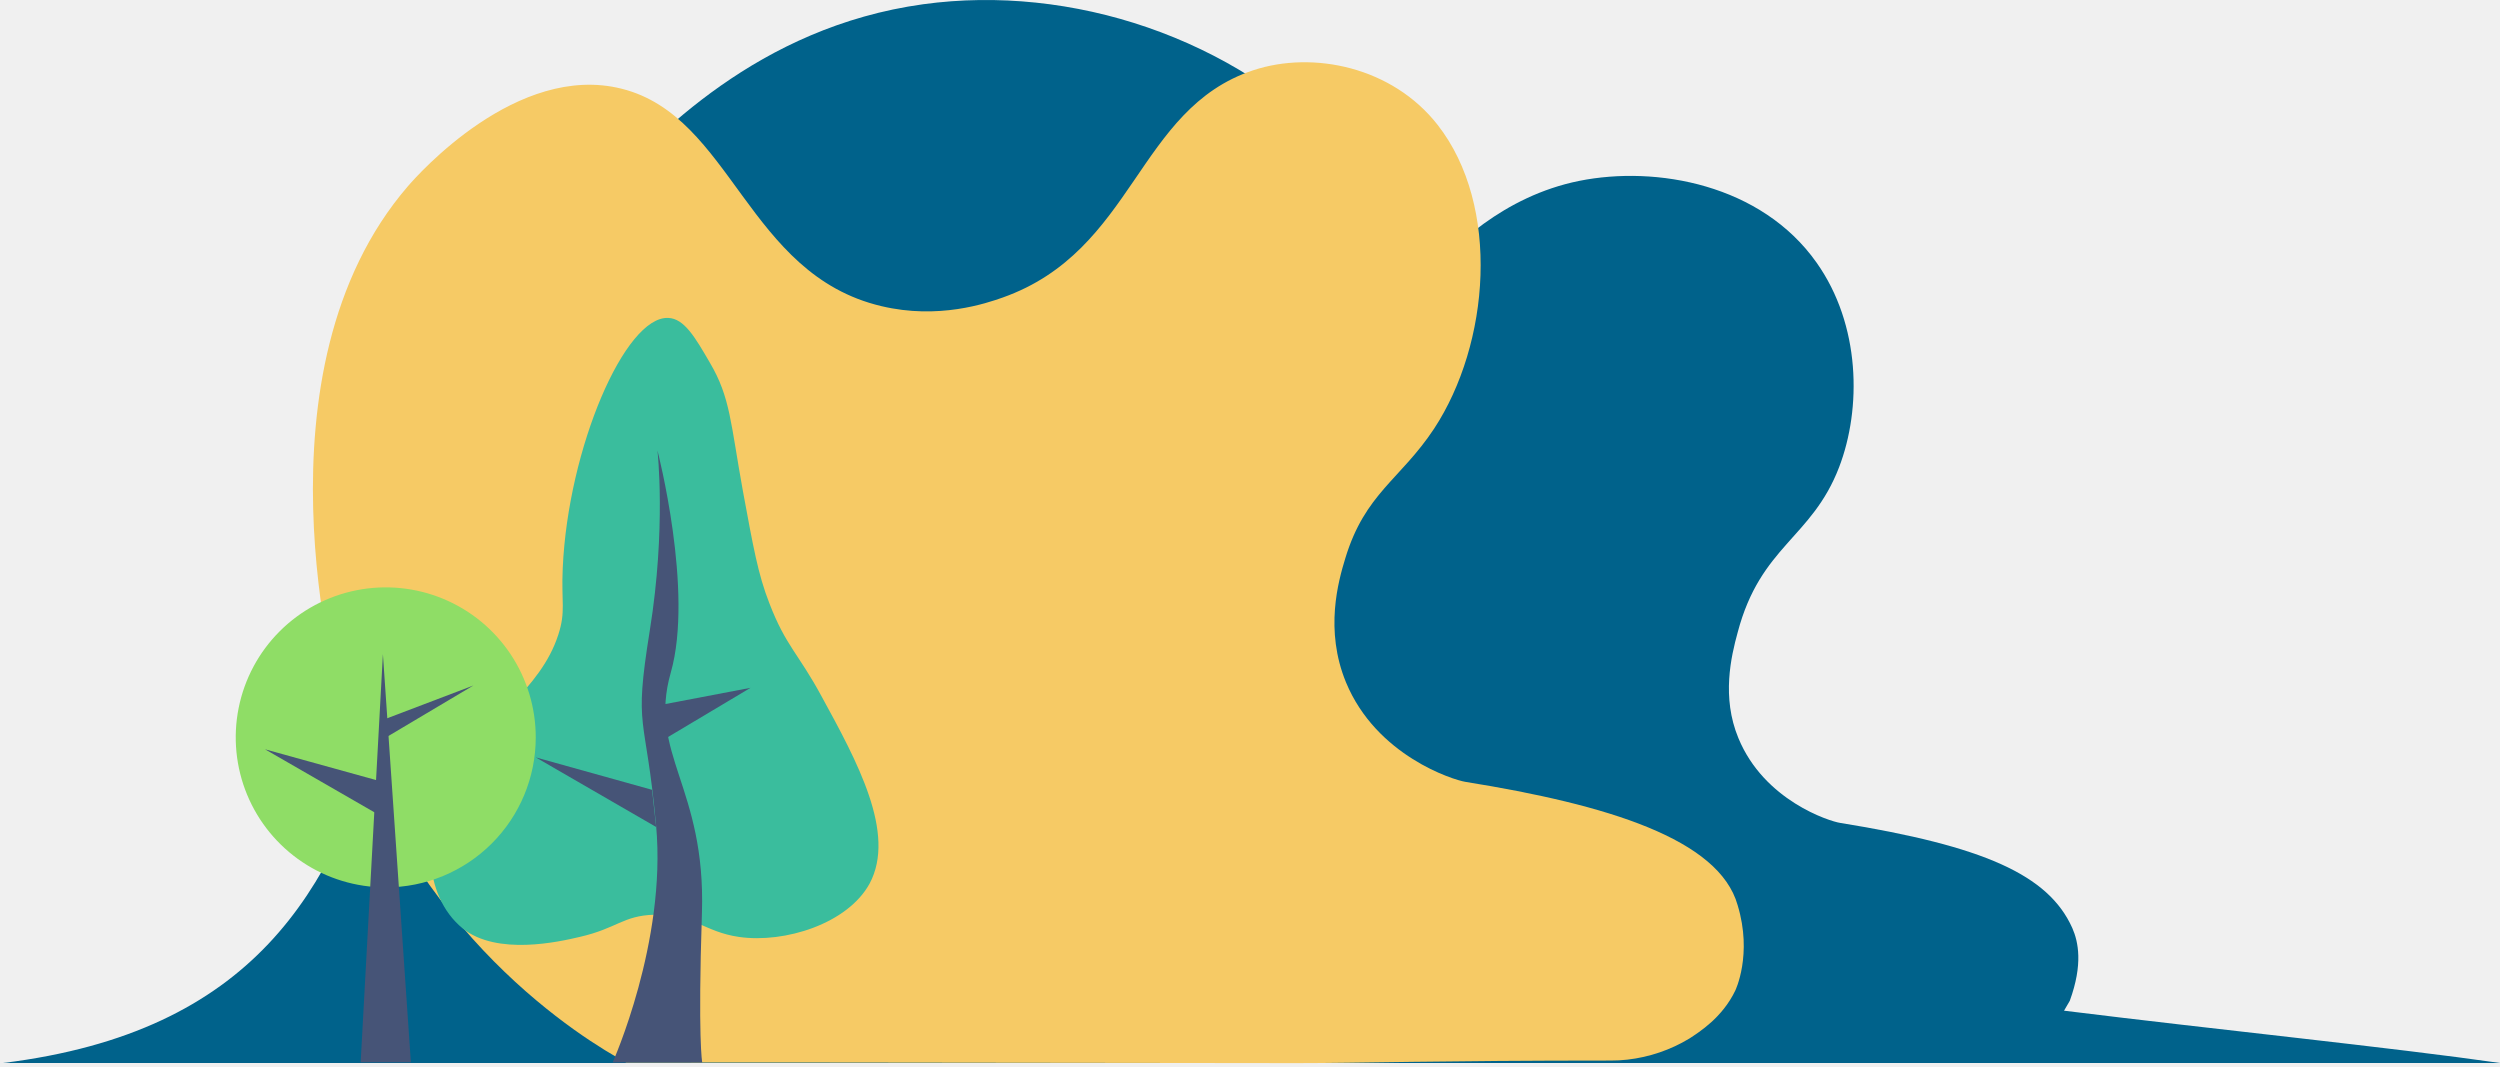
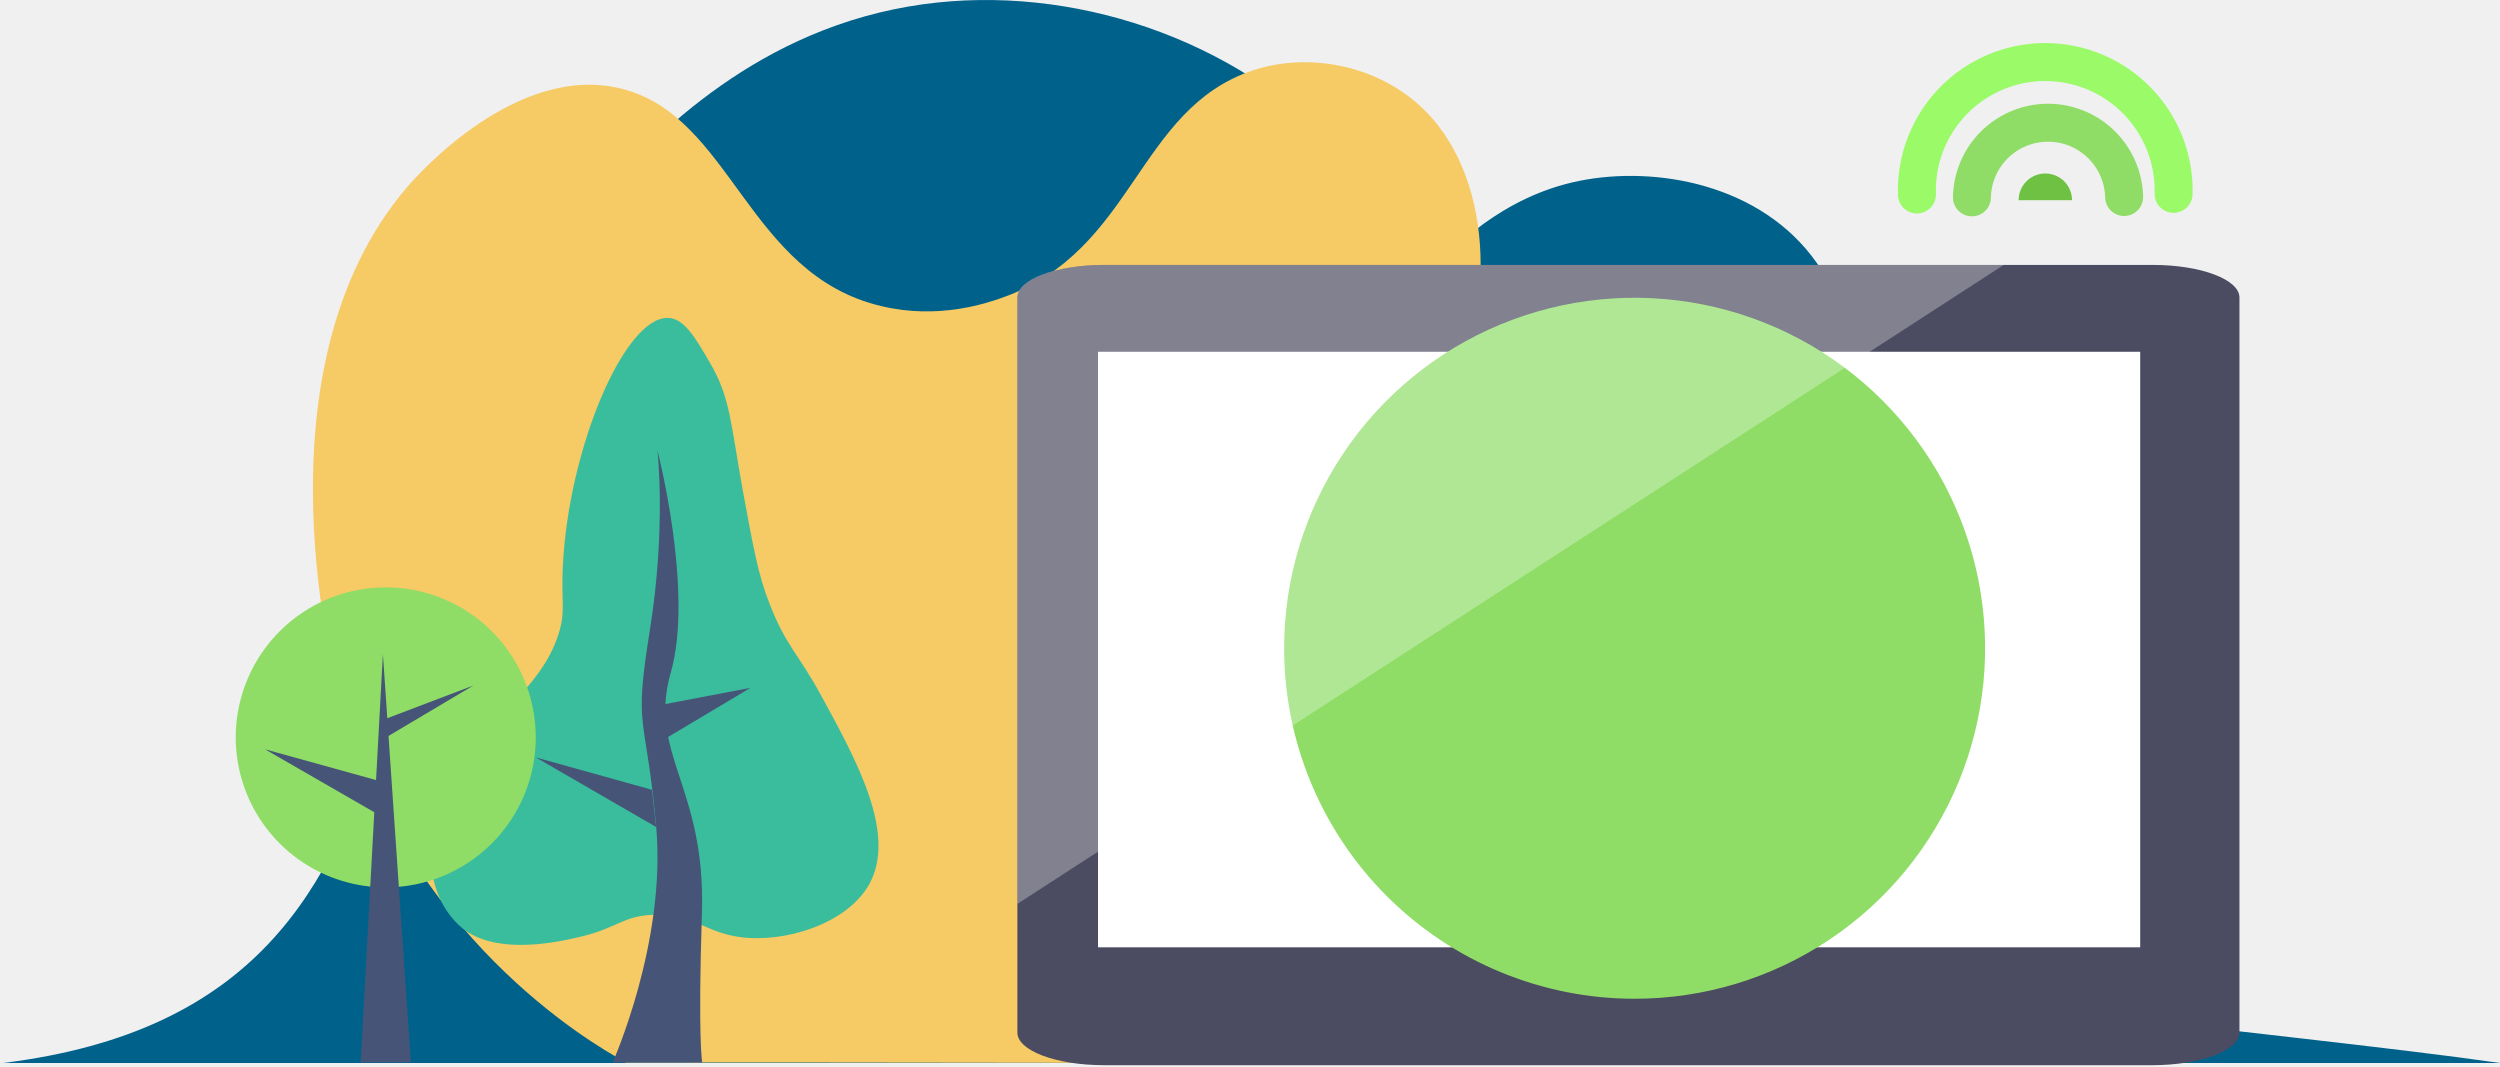
<svg xmlns="http://www.w3.org/2000/svg" width="403" height="172" viewBox="0 0 403 172" fill="none">
  <path d="M332.722 162.923C333.031 162.408 333.315 161.898 333.647 161.335C335.799 155.442 335.028 151.808 334.056 149.603C330.215 140.995 319.716 136.383 296.614 132.648C294.924 132.387 284.372 129.062 280.223 118.966C277.507 112.41 279.037 105.853 280.122 101.911C283.809 87.974 292.055 86.794 296.46 75.323C300.1 65.838 299.946 52.369 292.826 42.327C283.934 29.724 267.009 26.653 254.56 29.16C242.371 31.621 233.971 39.873 229.768 44.888C226.409 37.324 221.799 30.379 216.133 24.347C198.971 6.058 172.698 -2.597 148.825 0.682C122.148 4.369 105.597 21.993 97.297 30.856C50.737 80.599 81.501 161.335 0.5 171.353H403.001C385.275 168.816 357.466 165.994 332.722 162.923Z" fill="#00628B" />
  <path d="M279.721 159.692C277.623 164.05 273.935 166.356 272.347 167.399C269.295 169.247 265.879 170.412 262.334 170.814C261.433 170.918 260.526 170.968 259.619 170.962C232.213 170.962 218.898 171.377 209.01 171.377C185.961 171.377 149.29 171.27 100.934 171.27C94.277 167.684 66.053 150.628 55.038 113.536C54.273 111.028 40.087 59.797 65.744 30.032C67.333 28.188 83.369 10.054 100.217 14.304C118.001 18.762 120.402 44.224 142.069 49.346C151.288 51.551 159.024 48.883 161.632 47.964C182.974 40.382 183.199 17.583 201.997 11.334C211.725 8.109 224.483 10.825 231.757 20.144C241.947 33.185 240.157 55.446 231.164 69.122C225.733 77.321 220.048 79.52 216.871 89.971C215.745 93.659 213.492 101.549 216.978 110.003C221.892 121.859 234.288 125.73 236.238 126.038C259.18 129.726 277.113 135.257 280.107 145.915C282.537 153.907 279.721 159.692 279.721 159.692Z" fill="#F6CA65" />
  <path d="M119.145 151.037C113.454 150.219 111.717 147.243 105.469 147.451C100.395 147.605 99.476 149.656 93.429 151.037C90.151 151.808 80.114 154.108 74.578 149.656C68.057 144.321 67.92 133.259 72.686 125.321C78.472 115.788 87.08 111.336 89.997 102.32C91.23 98.526 90.459 97.091 90.714 91.56C91.585 72.193 100.756 50.934 107.722 51.249C110.283 51.349 112.026 54.319 114.433 58.469C117.758 64.107 117.758 68.156 119.768 79.218C121.41 88.08 122.175 92.538 124.024 97.251C126.686 104.169 128.684 105.296 132.472 112.315C138.157 122.713 144.512 134.344 140.179 142.435C136.657 148.885 126.52 152.092 119.145 151.037Z" fill="#3ABD9D" />
  <path d="M98.758 171.27C98.758 171.27 107.467 151.855 105.771 133.158C104.076 114.46 102.084 118.201 104.752 101.602C107.419 85.003 105.979 72.607 105.979 72.607C105.979 72.607 111.871 95.3 108.131 108.414C104.39 121.527 113.816 126.791 113.152 147.196C112.488 167.6 113.199 171.27 113.199 171.27H98.758Z" fill="#465477" />
  <path d="M105.108 127.318L86.363 122.09L105.771 133.312L105.108 127.318Z" fill="#465477" />
  <path d="M106.904 119.274L120.989 110.874L106.904 113.559V119.298V119.274Z" fill="#465477" />
-   <path d="M62.188 143.046C57.404 143.047 52.727 141.629 48.749 138.972C44.771 136.314 41.671 132.536 39.84 128.116C38.01 123.696 37.532 118.832 38.467 114.14C39.402 109.448 41.707 105.139 45.092 101.758C48.476 98.377 52.788 96.076 57.48 95.145C62.173 94.215 67.036 94.698 71.455 96.533C75.873 98.367 79.648 101.471 82.302 105.452C84.955 109.432 86.369 114.111 86.363 118.895C86.355 125.302 83.805 131.444 79.272 135.972C74.739 140.5 68.595 143.044 62.188 143.046Z" fill="#8FDD66" />
+   <path d="M62.188 143.046C57.404 143.047 52.727 141.629 48.749 138.972C44.771 136.314 41.671 132.536 39.84 128.116C38.01 123.696 37.532 118.832 38.467 114.14C39.402 109.448 41.707 105.139 45.092 101.758C48.476 98.377 52.788 96.076 57.48 95.145C62.173 94.215 67.036 94.698 71.455 96.533C75.873 98.367 79.648 101.471 82.302 105.452C84.955 109.432 86.369 114.111 86.363 118.895C86.355 125.302 83.805 131.444 79.272 135.972C74.739 140.5 68.595 143.044 62.188 143.046V143.046Z" fill="#8FDD66" />
  <path d="M61.571 126.008L42.719 120.786L62.188 132.002L61.571 126.008Z" fill="#465477" />
  <path d="M62.188 118.895L76.32 110.495L62.188 115.871V118.895Z" fill="#465477" />
  <path d="M61.725 105.444L66.231 171.246H58.139L61.725 105.444Z" fill="#465477" />
+   <path d="M347.103 171.706H177.898C174.211 171.705 170.676 171.152 168.07 170.168C165.464 169.184 164 167.851 164 166.46V47.951C164 46.56 165.464 45.227 168.07 44.243C170.676 43.26 174.211 42.707 177.898 42.706H347.103C350.79 42.707 354.324 43.26 356.93 44.243C359.536 45.227 361 46.56 361 47.951V166.46C360.972 167.848 359.499 169.175 356.899 170.156C354.299 171.137 350.781 171.694 347.103 171.706Z" fill="#4B4C61" />
+   <path d="M345 56.706H177V152.706H345V56.706Z" fill="white" />
+   <path d="M263.5 161C274.675 161 285.599 157.686 294.89 151.478C304.181 145.27 311.423 136.446 315.699 126.122C319.976 115.798 321.095 104.437 318.915 93.477C316.735 82.517 311.353 72.45 303.452 64.549C295.55 56.647 285.483 51.266 274.523 49.086C263.563 46.906 252.203 48.025 241.879 52.301C231.555 56.577 222.73 63.819 216.522 73.11C210.314 82.402 207 93.325 207 104.5C207 119.485 212.953 133.856 223.549 144.452C234.145 155.047 248.516 161 263.5 161Z" fill="#8FDD66" />
+   <path opacity="0.3" d="M164 145.706V47.913C163.999 47.229 164.356 46.552 165.05 45.92C165.745 45.289 166.764 44.715 168.049 44.231C169.333 43.747 170.859 43.364 172.538 43.102C174.217 42.84 176.017 42.706 177.834 42.706H323L164 145.706Z" fill="white" />
+   <path d="M309.011 31.35C308.923 28.583 309.392 25.826 310.389 23.243C311.386 20.66 312.891 18.304 314.815 16.313C316.739 14.322 319.043 12.738 321.59 11.653C324.138 10.569 326.877 10.007 329.645 10C332.414 9.993 335.156 10.542 337.708 11.614C340.261 12.686 342.573 14.259 344.506 16.241C346.44 18.222 347.957 20.571 348.966 23.149C349.976 25.727 350.458 28.482 350.383 31.249" stroke="#9AFA67" stroke-width="6.12" stroke-miterlimit="10" stroke-linecap="round" />
+   <path d="M317.874 31.812C317.937 28.605 319.253 25.55 321.542 23.301C323.83 21.053 326.908 19.79 330.116 19.783C333.324 19.776 336.407 21.025 338.705 23.264C341.003 25.502 342.333 28.552 342.41 31.759" stroke="#8FDD66" stroke-width="6.12" stroke-miterlimit="10" stroke-linecap="round" />
+   <path d="M325.402 32.269C325.402 31.127 325.856 30.032 326.663 29.225C327.47 28.418 328.565 27.965 329.706 27.965C330.848 27.965 331.942 28.418 332.749 29.225C333.557 30.032 334.01 31.127 334.01 32.269H325.402Z" fill="#6EC142" />
</svg>
